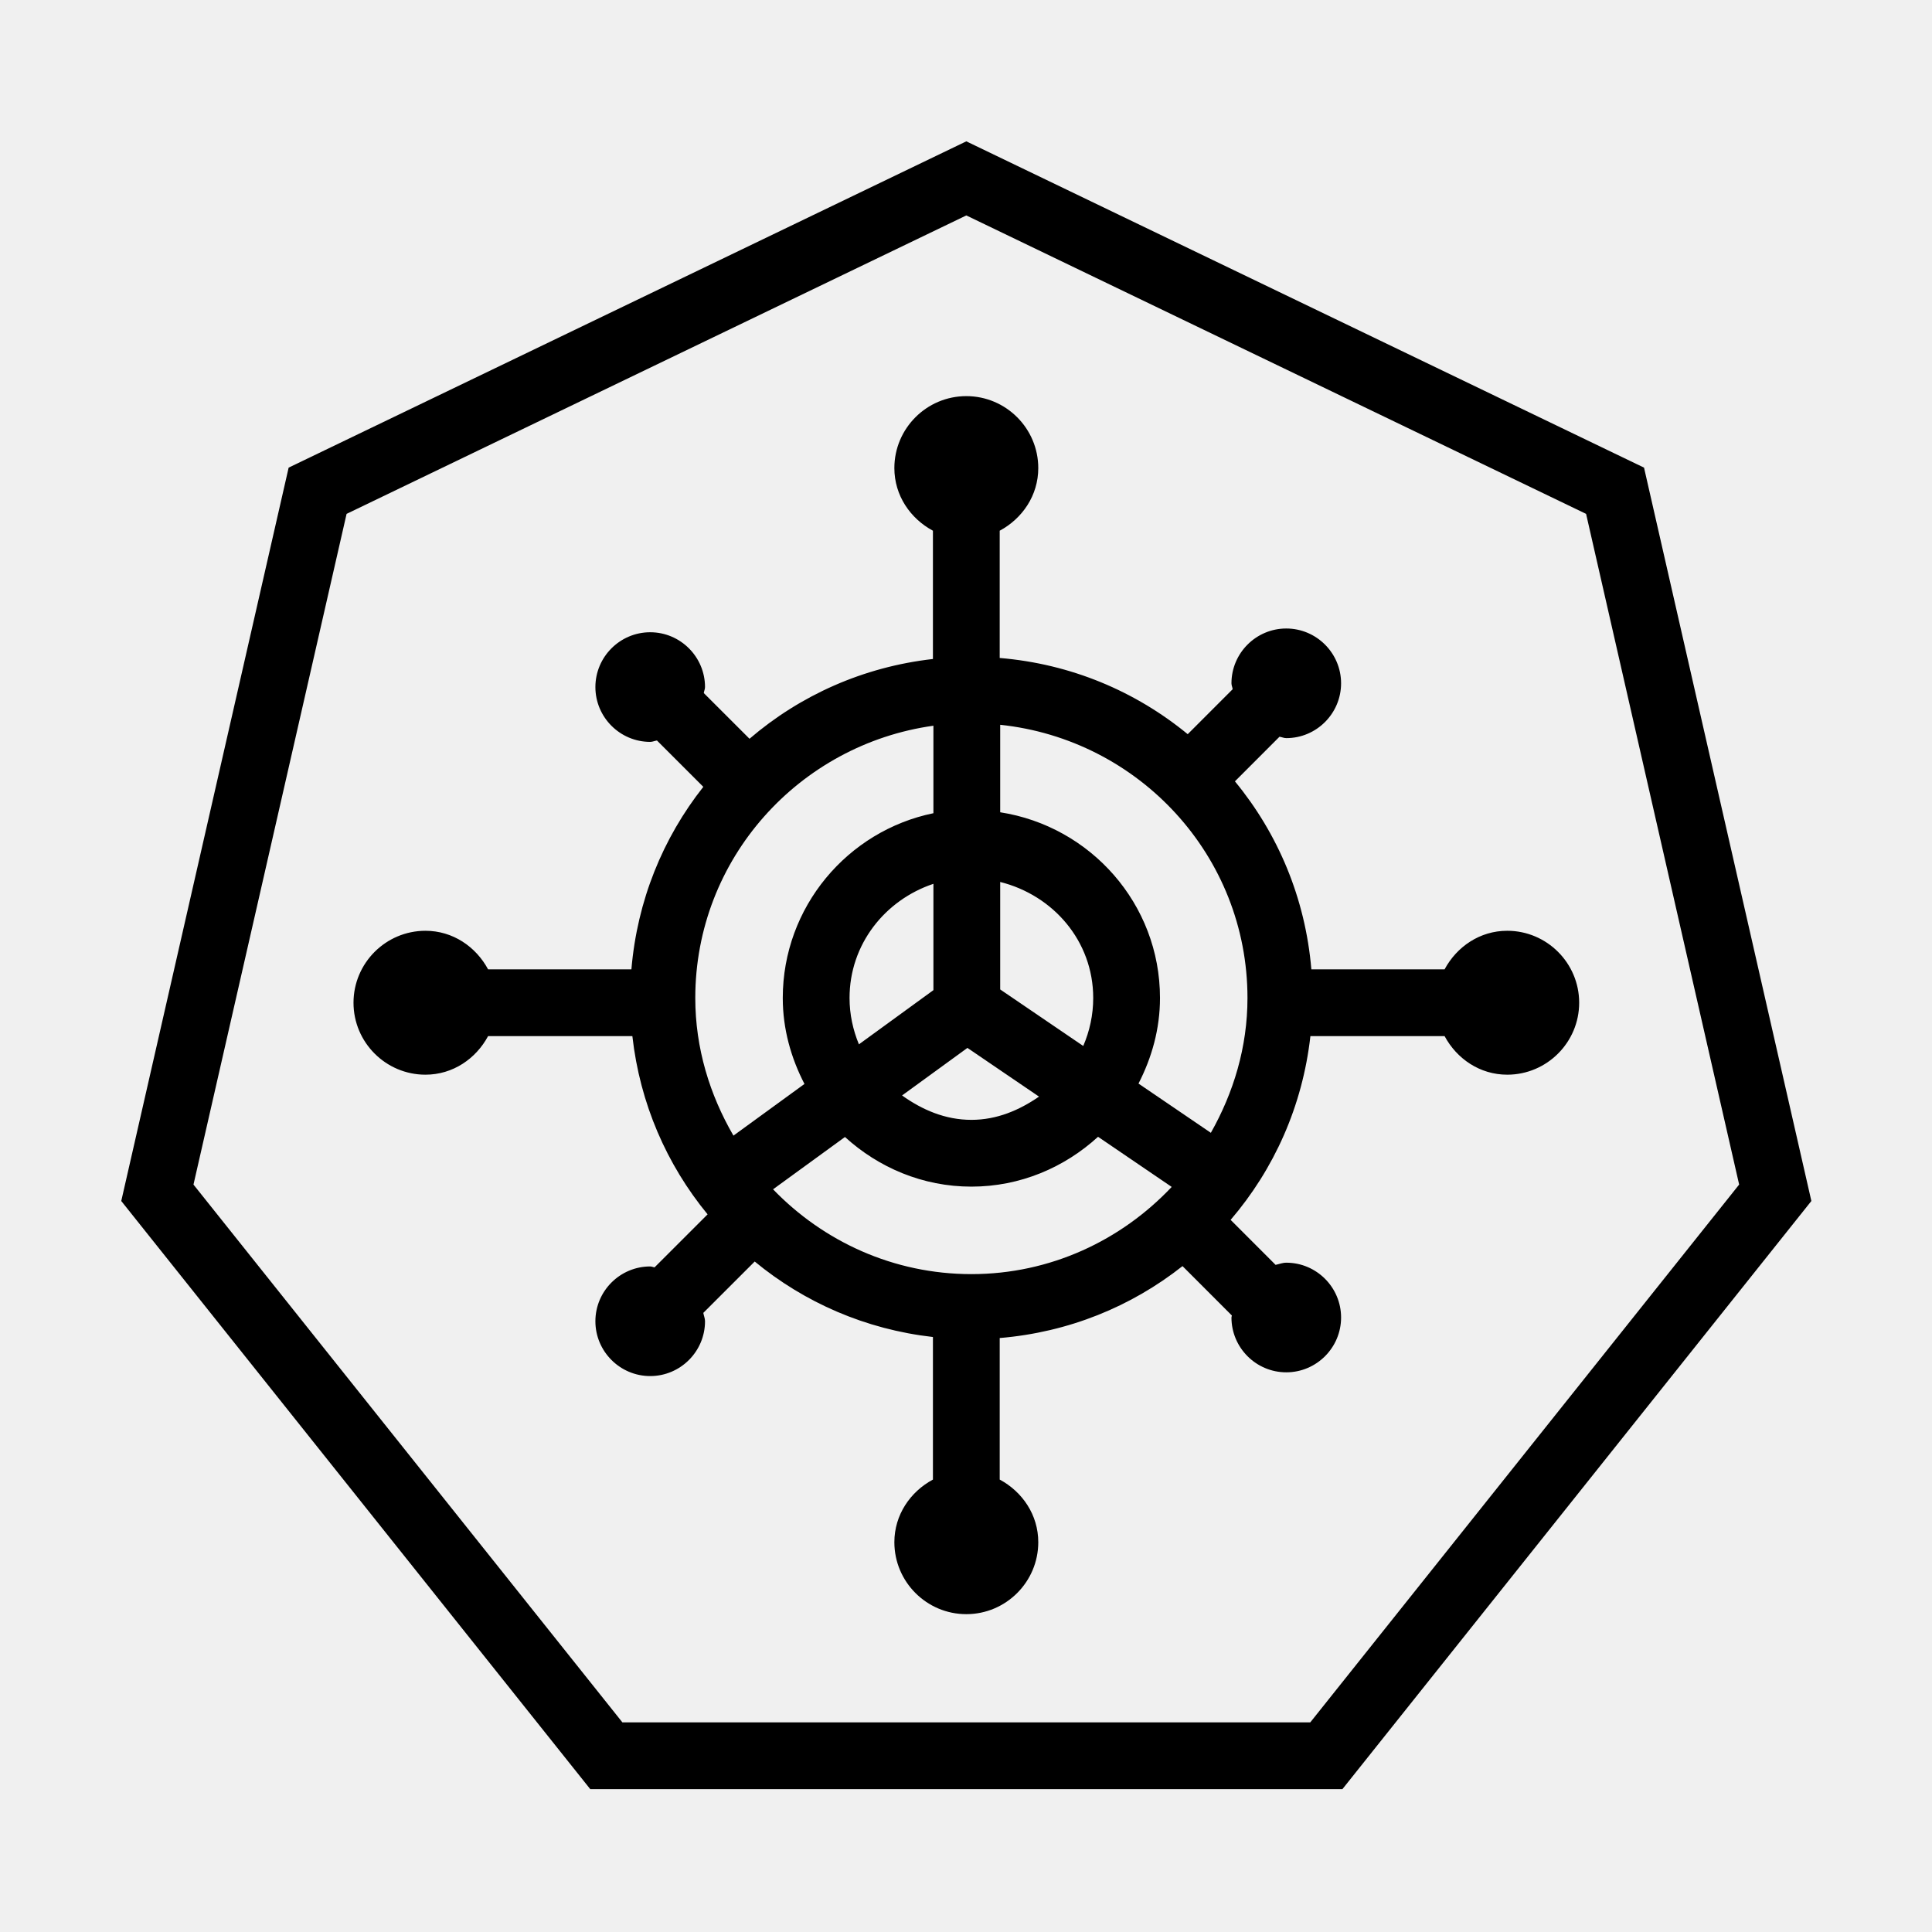
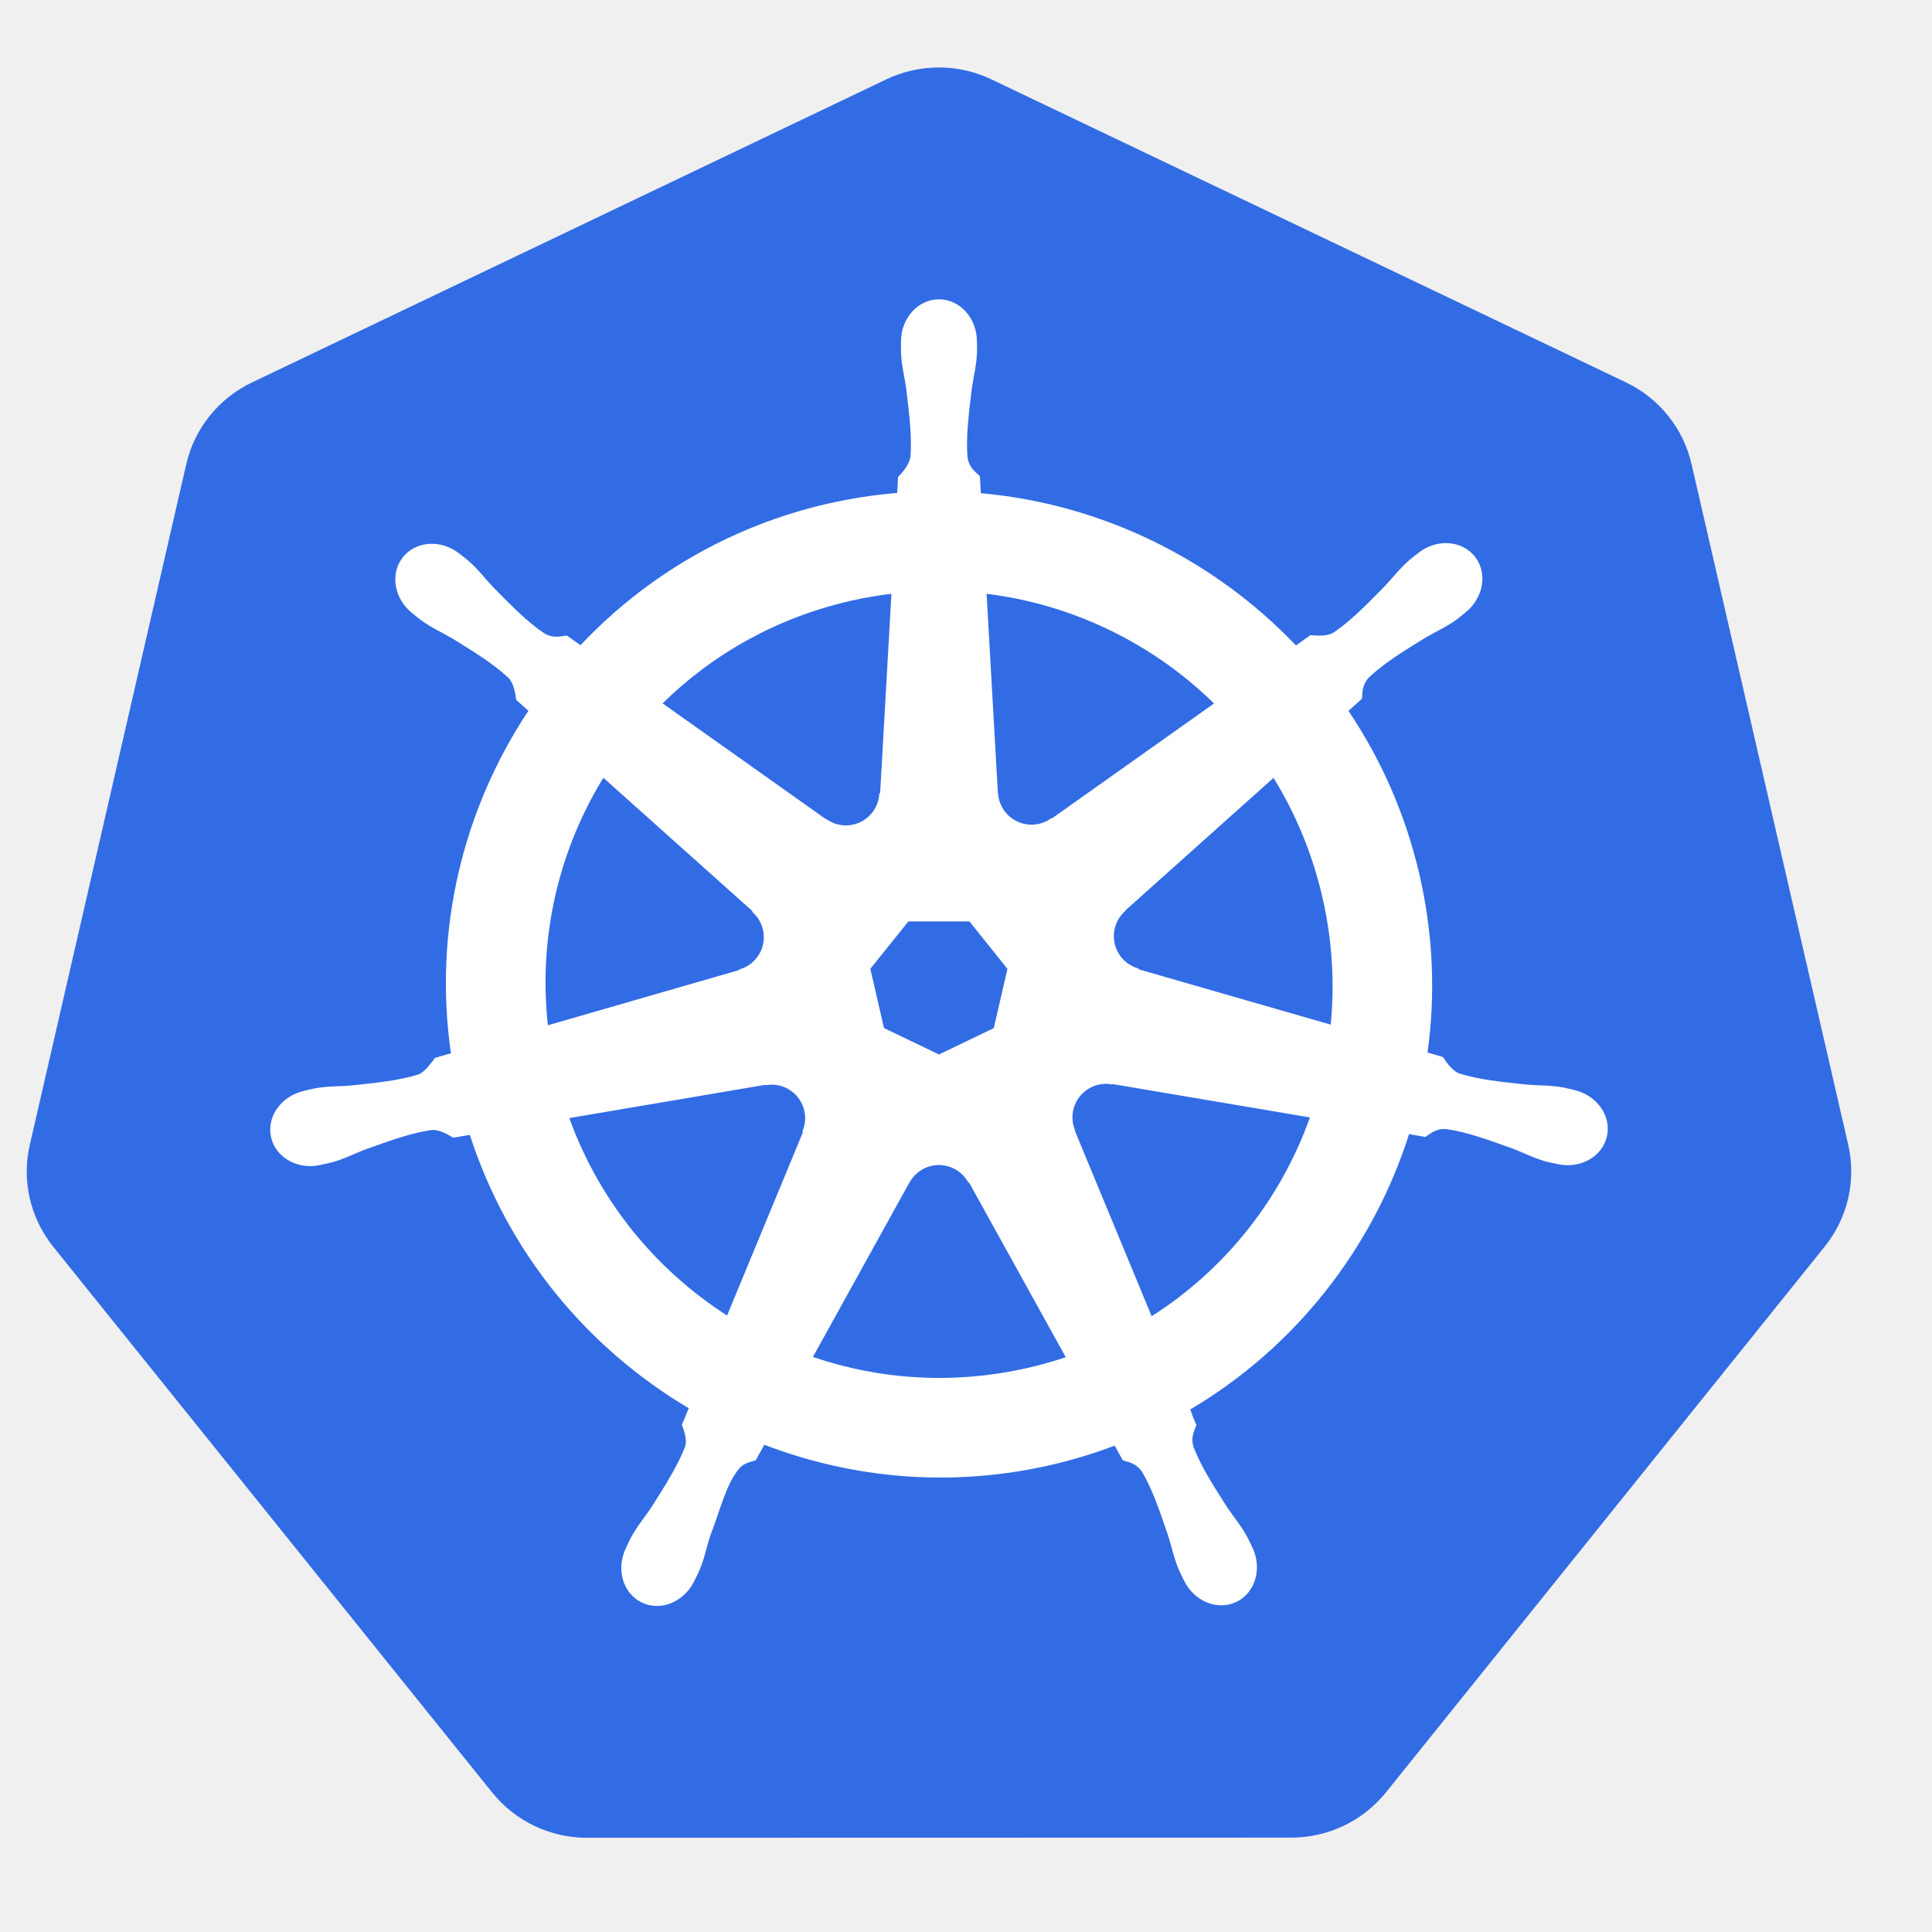
- <svg xmlns="http://www.w3.org/2000/svg" t="1551487929385" class="icon" style="" viewBox="0 0 1024 1024" version="1.1" p-id="1651" width="200" height="200">
-   <defs>
-     <style type="text/css" />
-   </defs>
-   <path d="M798.856 493.33c-14.526 0-26.757 8.464-33.195 20.441h-70.614c-3.191-37.755-17.72-71.974-40.512-99.645l23.617-23.634c1.23 0.16 2.321 0.73 3.596 0.73 16.017 0 29.052-13.059 29.052-29.052s-13.036-29.052-29.052-29.052-29.052 13.059-29.052 29.052c0 1.109 0.515 2.052 0.636 3.132l-23.818 23.833c-27.689-22.753-61.908-37.247-99.651-40.399V281.29c11.986-6.441 20.441-18.684 20.441-33.198 0-21.008-17.105-38.137-38.137-38.137s-38.137 17.129-38.137 38.137c0 14.514 8.455 26.757 20.441 33.198v67.991c-36.969 4.199-70.35 19.249-97.214 42.277l-24.229-24.214c0.127-1.094 0.645-2.058 0.645-3.185 0-15.993-13.036-29.052-29.052-29.052-16.017 0-29.052 13.059-29.052 29.052s13.036 29.052 29.052 29.052c1.269 0 2.357-0.568 3.584-0.727l24.566 24.554c-21.446 27.157-35.035 60.308-38.113 96.735h-75.96c-6.438-11.977-18.669-20.441-33.195-20.441-21.032 0-38.137 17.129-38.137 38.137s17.105 38.137 38.137 38.137c14.526 0 26.757-8.464 33.195-20.441h76.469c4.019 35.718 18.169 68.059 39.873 94.47l-28.094 28.076c-0.807-0.068-1.499-0.47-2.324-0.47-16.017 0-29.052 13.059-29.052 29.052s13.036 29.052 29.052 29.052c16.017 0 29.052-13.059 29.052-29.052 0-1.573-0.657-2.934-0.899-4.442l27.234-27.219c26.397 21.751 58.737 35.952 94.464 40.009v75.561c-11.986 6.441-20.441 18.684-20.441 33.198 0 21.008 17.105 38.137 38.137 38.137s38.137-17.128 38.137-38.137c0-14.514-8.455-26.757-20.441-33.198v-75.017c36.487-3.049 69.694-16.644 96.892-38.119l26.157 26.172c-0.015 0.376-0.216 0.689-0.216 1.068 0 15.993 13.036 29.052 29.052 29.052s29.052-13.059 29.052-29.052-13.036-29.052-29.052-29.052c-2.005 0-3.768 0.757-5.66 1.147l-23.833-23.847c23.058-26.905 38.113-60.349 42.283-97.389h71.122c6.438 11.977 18.669 20.441 33.195 20.441 21.032 0 38.137-17.129 38.137-38.137-0.001-21.011-17.106-38.139-38.138-38.139z m-268.733-25.871c28.05 7.026 49.304 31.282 49.304 61.499 0 9.04-1.922 17.611-5.285 25.427l-44.019-29.957v-56.969z m-17.365 87.95l37.939 25.82c-10.395 7.163-22.28 12.317-35.833 12.317-13.955 0-26.187-5.385-36.756-12.929l34.65-25.208z m-57.513-1.887c-3.135-7.585-4.968-15.854-4.968-24.563 0-28.49 18.814-51.95 44.454-60.515v56.351l-39.486 28.727z m-66.503 48.384c-12.521-21.559-20.228-46.261-20.228-72.947 0-73.825 55.097-134.396 126.216-144.315v46.373c-45.509 9.342-79.846 49.712-79.846 97.942 0 16.493 4.397 31.832 11.501 45.56l-37.643 27.387z m126.122 73.402c-41.301 0-78.495-17.344-105.128-44.951l38.113-27.727c17.77 16.179 41.15 26.308 67.015 26.308 25.915 0 49.345-10.17 67.124-26.417l39.036 26.568c-26.699 28.304-64.268 46.219-106.16 46.219z m126.914-74.896l-38.35-26.098c7.038-13.677 11.391-28.946 11.391-45.356 0-49.895-36.862-91.016-84.696-98.436v-46.37c73.447 7.751 131.066 69.31 131.066 144.806 0 26.081-7.414 50.23-19.411 71.454z m229.59-352.56L512.167 74.911 152.988 247.852 64.27 636.556l248.576 311.72H711.51l248.553-311.72-88.695-388.704zM694.476 912.883H329.88L102.549 627.85l81.148-355.488 328.47-158.178L840.66 272.362l81.124 355.488-227.308 285.033z" fill="" p-id="1652" />
+ <svg xmlns="http://www.w3.org/2000/svg" t="1572708675451" class="icon" viewBox="0 0 1070 1024" version="1.1" p-id="4558" width="32" height="32">
+   <path d="M516.546 14.463a67.176 66.625 0 0 0-25.743 6.514L139.515 188.826a67.176 66.625 0 0 0-36.345 45.198l-86.666 377.031a67.176 66.625 0 0 0 9.121 51.082 67.176 66.625 0 0 0 3.818 5.302l243.148 302.315a67.176 66.625 0 0 0 52.52 25.07l389.926-0.089a67.176 66.625 0 0 0 52.52-25.024l243.058-302.363a67.176 66.625 0 0 0 12.982-56.384L936.8 233.933a67.176 66.625 0 0 0-36.346-45.196L549.12 20.976a67.176 66.625 0 0 0-32.573-6.513z" fill="#326CE5" p-id="4559" />
+   <path d="M520.028 142.772c-11.612 0.001-21.027 10.461-21.026 23.362 0 0.198 0.04 0.388 0.043 0.584-0.016 1.754-0.101 3.866-0.043 5.391 0.276 7.441 1.898 13.138 2.875 19.994 1.768 14.673 3.249 26.837 2.336 38.143-0.891 4.263-4.03 8.162-6.829 10.872l-0.495 8.896a273.644 273.644 0 0 0-38.009 5.84c-54.594 12.397-101.601 40.52-137.388 78.489a352.472 352.472 0 0 1-7.592-5.391c-3.755 0.508-7.548 1.666-12.491-1.213-9.41-6.333-17.98-15.076-28.35-25.608-4.752-5.038-8.192-9.835-13.838-14.692-1.281-1.103-3.238-2.594-4.672-3.729-4.414-3.518-9.618-5.354-14.646-5.525-6.464-0.221-12.686 2.306-16.758 7.413-7.24 9.079-4.923 22.957 5.166 30.999 0.102 0.082 0.211 0.145 0.315 0.226 1.386 1.123 3.084 2.563 4.358 3.504 5.991 4.424 11.463 6.688 17.432 10.199 12.575 7.766 23.001 14.204 31.27 21.969 3.229 3.442 3.794 9.507 4.224 12.131l6.738 6.02c-36.076 54.293-52.773 121.355-42.905 189.685l-8.806 2.561c-2.322 2.998-5.601 7.713-9.032 9.121-10.819 3.407-22.994 4.658-37.693 6.199-6.901 0.575-12.857 0.231-20.174 1.617-1.61 0.305-3.853 0.89-5.616 1.303l-0.18 0.046c-0.096 0.022-0.223 0.069-0.315 0.089-12.393 2.995-20.353 14.385-17.791 25.609 2.563 11.225 14.669 18.052 27.136 15.364 0.091-0.02 0.221-0.024 0.315-0.045 0.141-0.032 0.265-0.101 0.404-0.135 1.74-0.381 3.916-0.805 5.437-1.212 7.193-1.926 12.401-4.756 18.87-7.234 13.911-4.989 25.434-9.158 36.661-10.783 4.687-0.367 9.628 2.893 12.085 4.268l9.165-1.573c21.091 65.39 65.291 118.242 121.26 151.406l-3.82 9.165c1.377 3.558 2.895 8.373 1.869 11.89-4.08 10.581-11.07 21.752-19.031 34.205-3.854 5.754-7.799 10.219-11.277 16.804-0.832 1.576-1.892 3.997-2.696 5.66-5.404 11.563-1.441 24.879 8.941 29.878 10.446 5.028 23.411-0.276 29.022-11.861 0.009-0.017 0.037-0.029 0.045-0.046 0.006-0.013-0.006-0.032 0-0.043 0.799-1.643 1.932-3.803 2.607-5.348 2.979-6.825 3.971-12.673 6.066-19.274 5.564-13.974 8.619-28.637 16.277-37.774 2.098-2.502 5.516-3.465 9.062-4.414l4.762-8.626c48.792 18.729 103.408 23.755 157.965 11.368a272.828 272.828 0 0 0 36.077-10.873c1.337 2.374 3.826 6.938 4.493 8.087 3.603 1.172 7.533 1.777 10.738 6.514 5.729 9.791 9.647 21.371 14.421 35.358 2.095 6.6 3.131 12.45 6.11 19.274 0.679 1.556 1.806 3.745 2.605 5.391 5.6 11.624 18.608 16.946 29.07 11.907 10.379-5 14.347-18.316 8.939-29.878-0.804-1.665-1.908-4.084-2.74-5.66-3.479-6.585-7.423-11.005-11.277-16.758-7.96-12.453-14.564-22.799-18.645-33.383-1.707-5.457 0.288-8.852 1.617-12.399-0.796-0.913-2.5-6.067-3.504-8.491 58.164-34.345 101.066-89.168 121.214-152.485 2.722 0.428 7.45 1.265 8.985 1.573 3.163-2.085 6.07-4.808 11.772-4.358 11.225 1.623 22.748 5.794 36.661 10.783 6.467 2.477 11.675 5.352 18.87 7.278 1.52 0.407 3.698 0.786 5.436 1.169 0.139 0.033 0.263 0.102 0.404 0.134 0.095 0.022 0.224 0.024 0.315 0.046 12.468 2.683 24.576-4.141 27.136-15.366 2.559-11.224-5.397-22.618-17.791-25.608-1.803-0.411-4.359-1.107-6.11-1.438-7.318-1.386-13.271-1.045-20.172-1.617-14.7-1.541-26.876-2.793-37.695-6.201-4.411-1.711-7.549-6.96-9.076-9.121l-8.491-2.47c4.402-31.852 3.216-65-4.402-98.168-7.69-33.475-21.278-64.092-39.402-91.067 2.178-1.981 6.293-5.623 7.459-6.695 0.341-3.772 0.047-7.728 3.954-11.905 8.268-7.763 18.694-14.203 31.27-21.969 5.969-3.512 11.487-5.775 17.476-10.199 1.354-1.001 3.206-2.585 4.628-3.729 10.085-8.045 12.407-21.922 5.167-30.999-7.242-9.078-21.273-9.934-31.36-1.888-1.435 1.137-3.383 2.621-4.672 3.729-5.644 4.856-9.131 9.653-13.882 14.692-10.37 10.532-18.94 19.32-28.35 25.654-4.077 2.372-10.049 1.553-12.759 1.392l-7.996 5.706c-45.603-47.817-107.689-78.389-174.543-84.329-0.187-2.802-0.431-7.866-0.495-9.391-2.737-2.618-6.044-4.854-6.874-10.512-0.916-11.306 0.612-23.47 2.381-38.143 0.976-6.856 2.598-12.551 2.875-19.994 0.063-1.691-0.039-4.146-0.045-5.975-0.001-12.902-9.414-23.362-21.026-23.362z m-26.328 163.087l-6.245 110.296-0.449 0.226c-0.42 9.867-8.54 17.745-18.51 17.745-4.084 0-7.854-1.311-10.918-3.548l-0.18 0.089-90.439-64.112c27.795-27.33 63.348-47.53 104.321-56.831a221.582 221.582 0 0 1 22.419-3.864z m52.7 0c47.837 5.883 92.076 27.544 125.977 60.742l-89.855 63.706-0.313-0.134c-7.976 5.824-19.213 4.379-25.43-3.414a18.412 18.412 0 0 1-4.043-10.739l-0.091-0.043zM334.162 407.755l82.577 73.861-0.091 0.449c7.454 6.48 8.554 17.724 2.336 25.519a18.535 18.535 0 0 1-9.614 6.334l-0.091 0.359-105.849 30.551c-5.387-49.262 6.224-97.148 30.73-137.073z m371.147 0.043c12.269 19.887 21.559 42.1 27.09 66.179 5.465 23.791 6.836 47.54 4.583 70.491l-106.388-30.64-0.091-0.45c-9.526-2.602-15.382-12.294-13.163-22.014a18.382 18.382 0 0 1 5.886-9.839l-0.045-0.224 82.127-73.501z m-202.22 79.522h33.831l21.026 26.284-7.548 32.796-30.371 14.601-30.462-14.646-7.548-32.798z m108.456 89.946c1.438-0.072 2.868 0.058 4.268 0.315l0.18-0.226 109.488 18.51c-16.024 45.019-46.686 84.018-87.654 110.118l-42.501-102.659 0.134-0.18c-3.903-9.072 0.003-19.711 8.985-24.037 2.3-1.107 4.703-1.721 7.099-1.842z m-183.888 0.449c8.354 0.118 15.849 5.917 17.791 14.423 0.909 3.982 0.466 7.926-1.035 11.411l0.316 0.404-42.052 101.627c-39.318-25.23-70.633-63.005-87.385-109.354l108.545-18.42 0.18 0.224c1.215-0.223 2.445-0.331 3.64-0.315z m91.695 44.525a18.351 18.351 0 0 1 8.672 1.84c3.68 1.773 6.523 4.563 8.311 7.907h0.405l53.508 96.684a221.771 221.771 0 0 1-21.385 5.976c-40.922 9.292-81.715 6.475-118.652-6.11l53.372-96.504h0.091a18.56 18.56 0 0 1 15.679-9.795z" fill="#FFFFFF" p-id="4560" />
</svg>
